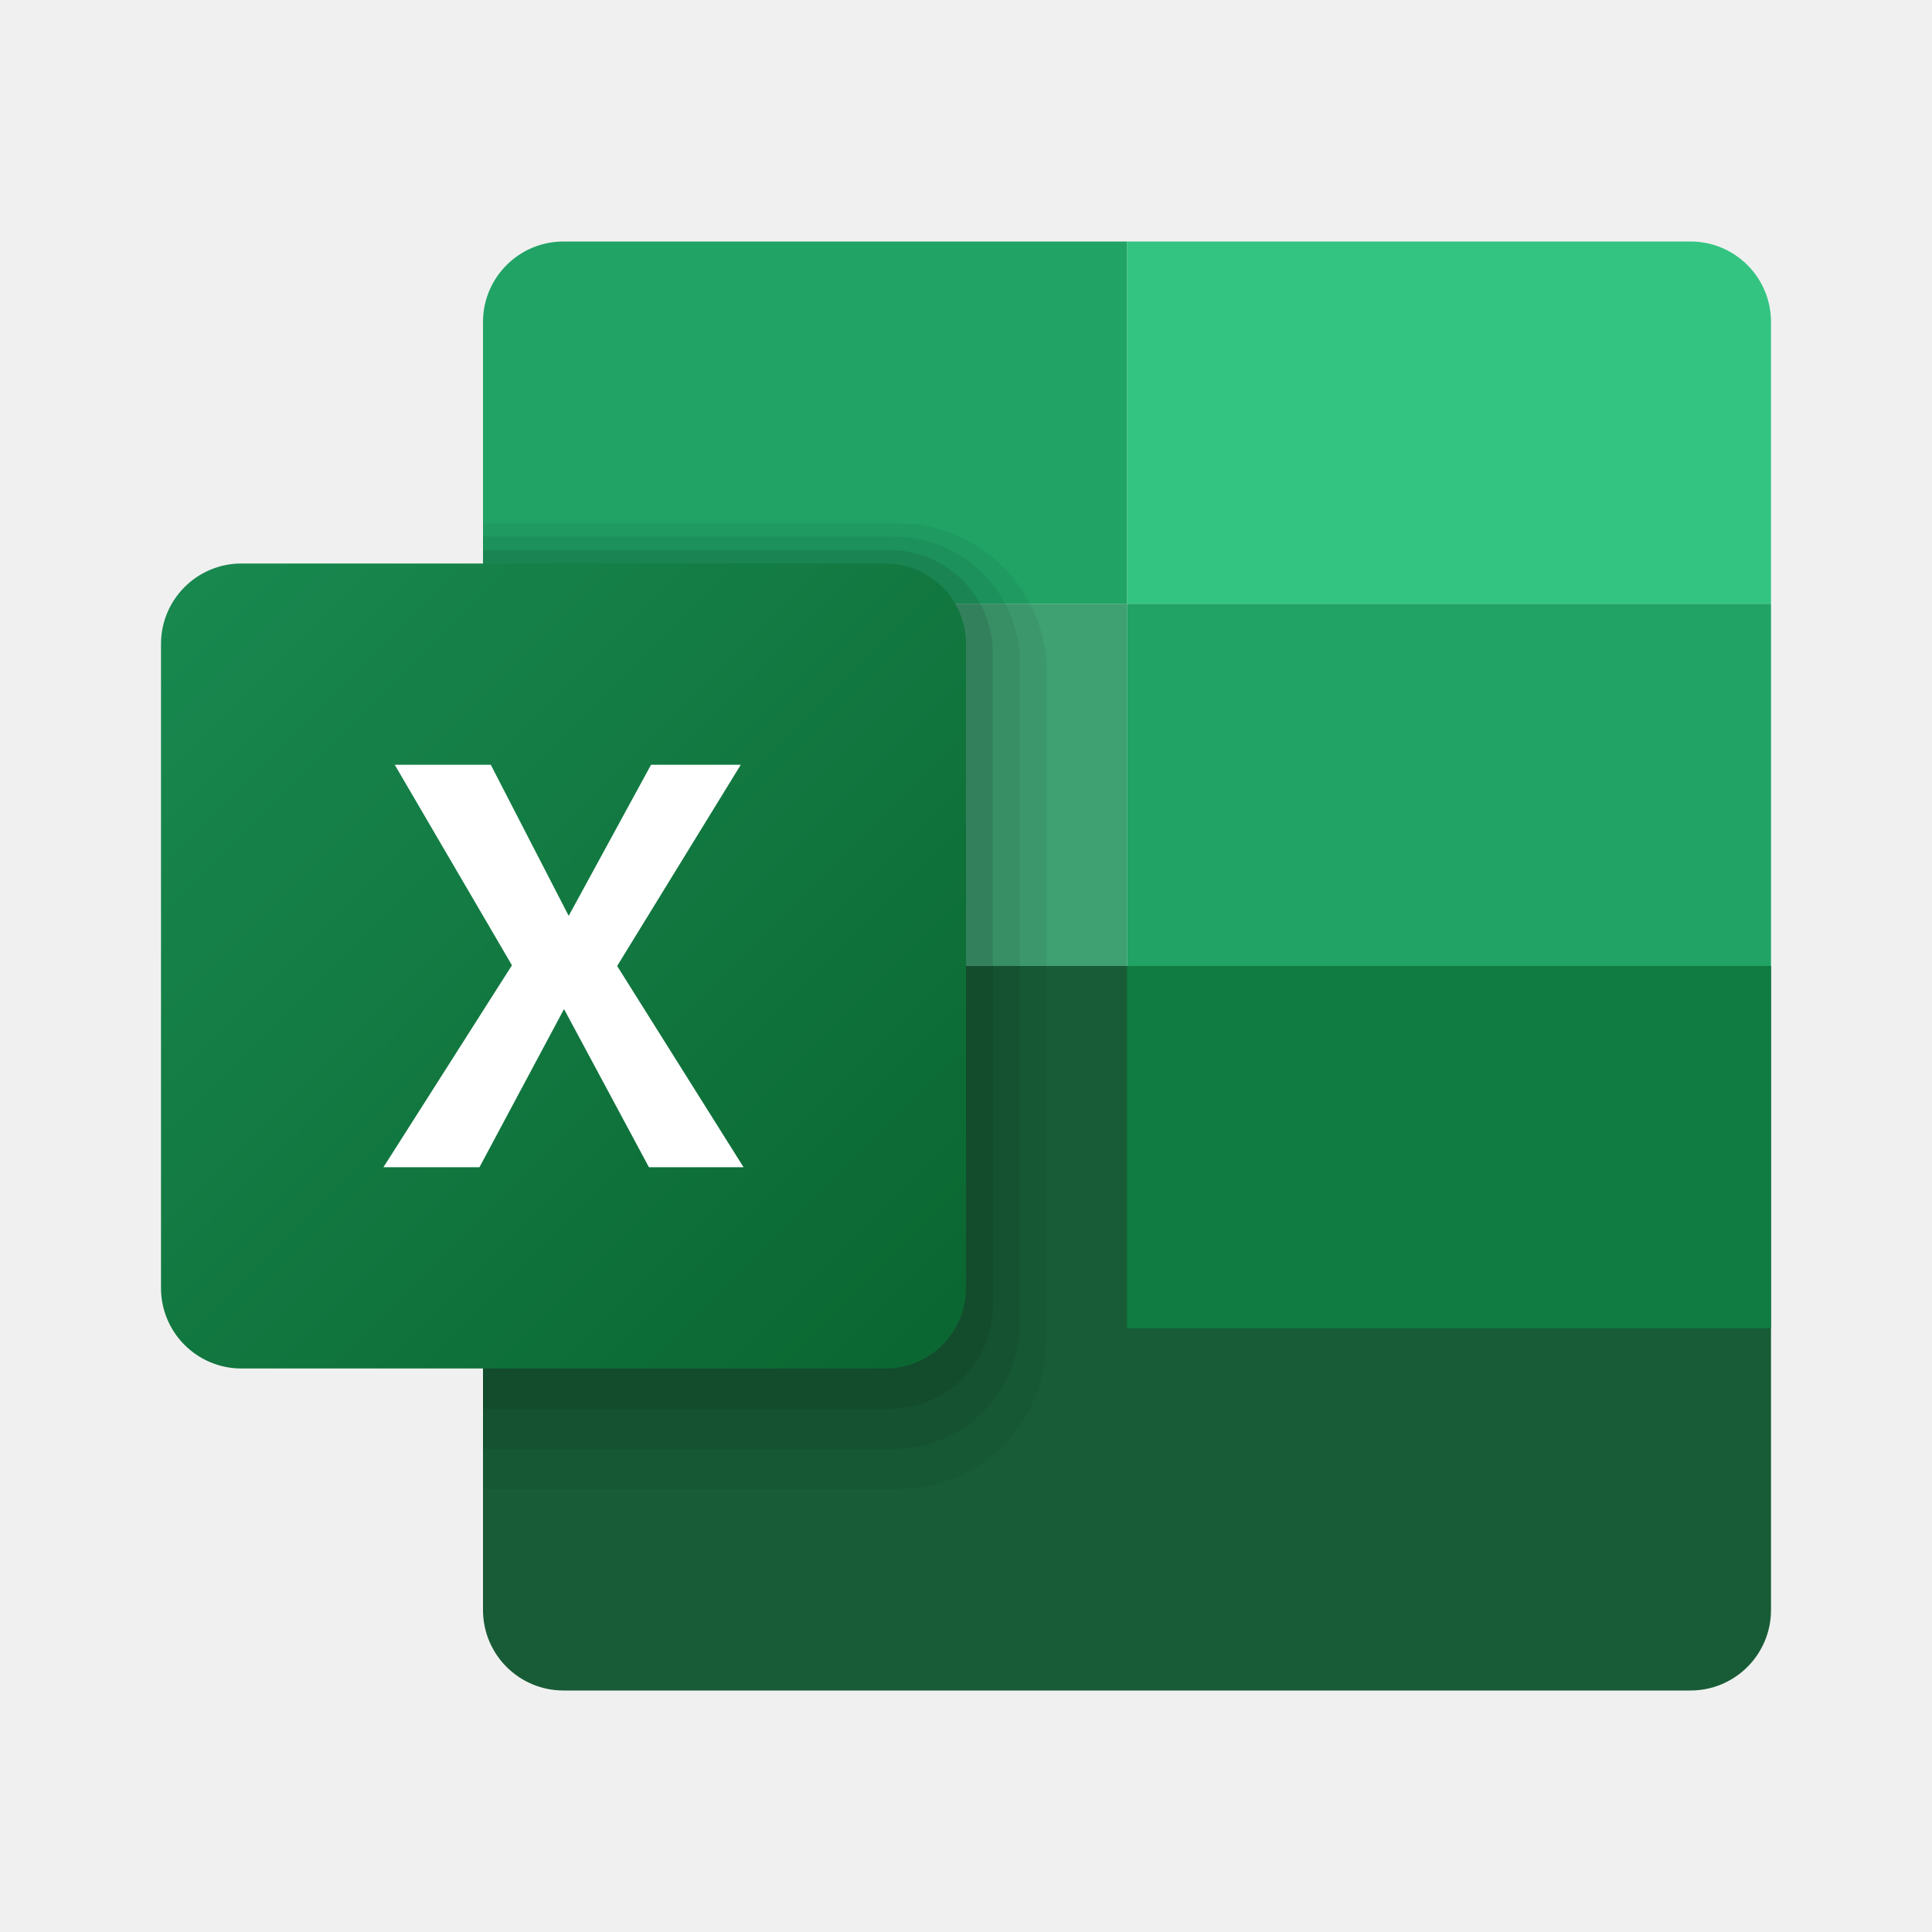
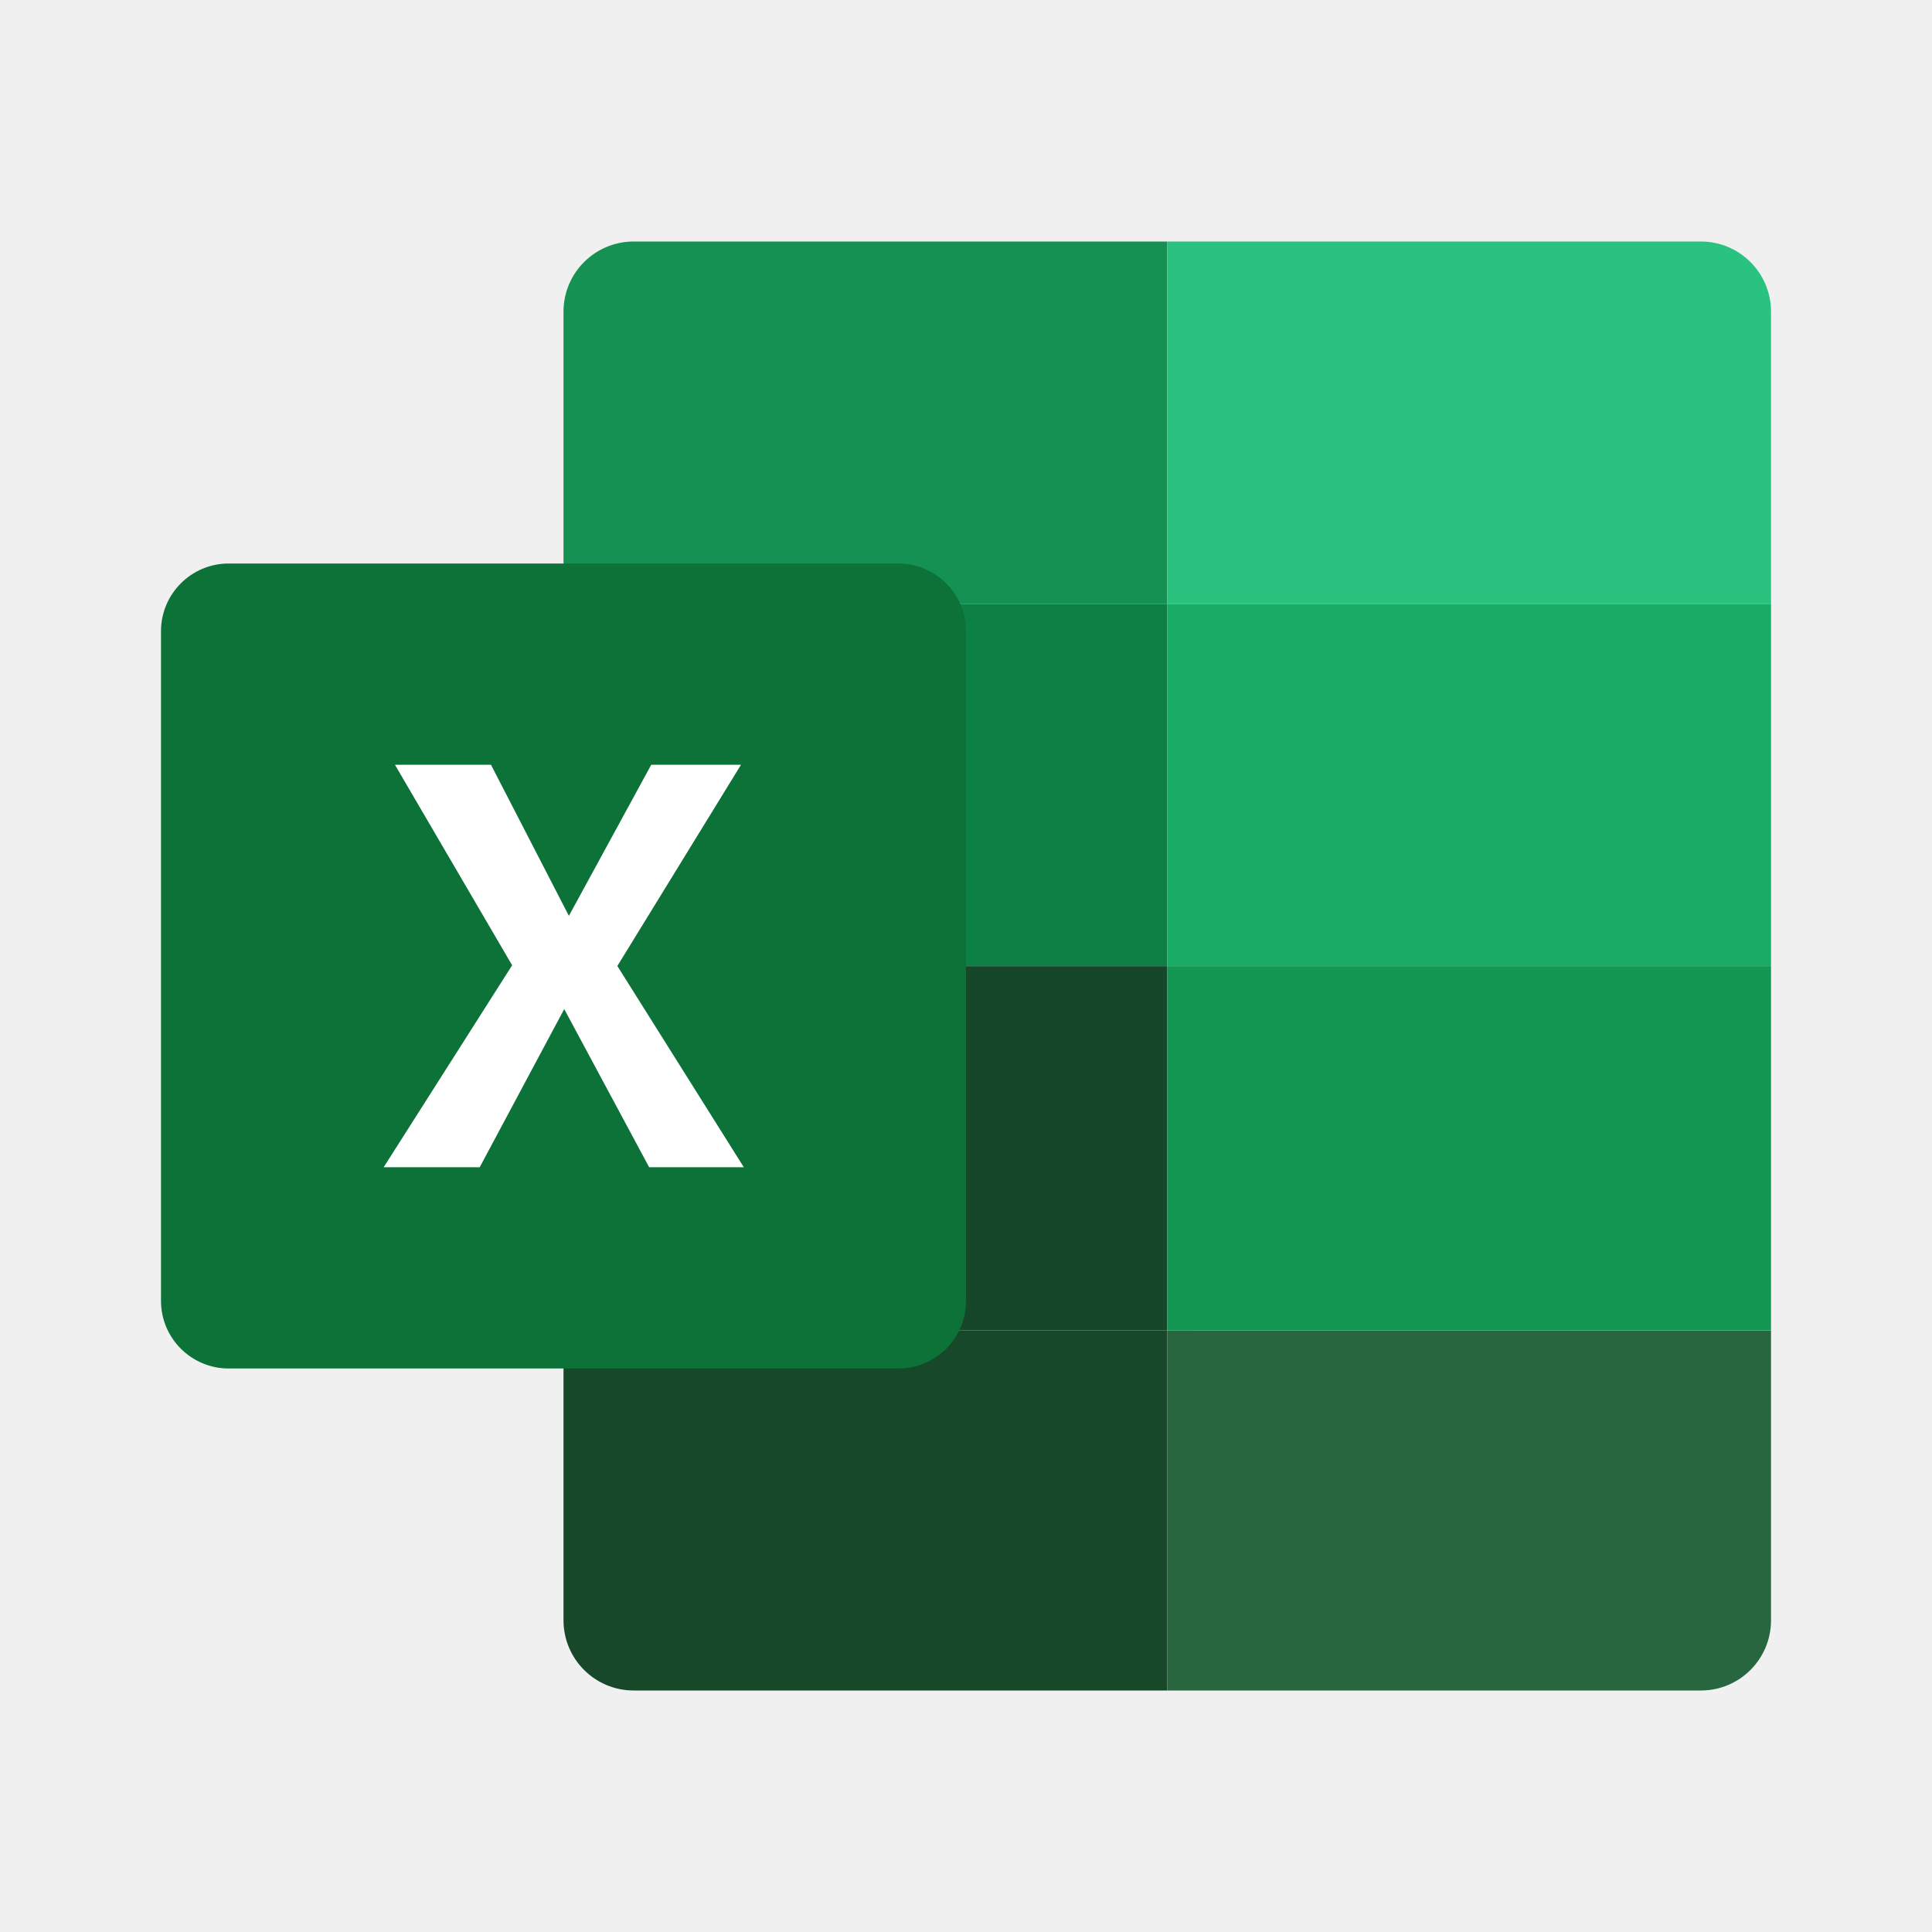
- <svg xmlns="http://www.w3.org/2000/svg" x="0px" y="0px" width="100" height="100" viewBox="0 0 48 48">
-   <rect width="16" height="9" x="28" y="15" fill="#21a366" />
-   <path fill="#185c37" d="M44,24H12v16c0,1.105,0.895,2,2,2h28c1.105,0,2-0.895,2-2V24z" />
-   <rect width="16" height="9" x="28" y="24" fill="#107c42" />
-   <rect width="16" height="9" x="12" y="15" fill="#3fa071" />
-   <path fill="#33c481" d="M42,6H28v9h16V8C44,6.895,43.105,6,42,6z" />
-   <path fill="#21a366" d="M14,6h14v9H12V8C12,6.895,12.895,6,14,6z" />
-   <path d="M22.319,13H12v24h10.319C24.352,37,26,35.352,26,33.319V16.681C26,14.648,24.352,13,22.319,13z" opacity=".05" />
-   <path d="M22.213,36H12V13.333h10.213c1.724,0,3.121,1.397,3.121,3.121v16.425 C25.333,34.603,23.936,36,22.213,36z" opacity=".07" />
-   <path d="M22.106,35H12V13.667h10.106c1.414,0,2.56,1.146,2.56,2.56V32.44C24.667,33.854,23.52,35,22.106,35z" opacity=".09" />
-   <linearGradient id="flEJnwg7q~uKUdkX0KCyBa_UECmBSgBOvPT_gr1" x1="4.725" x2="23.055" y1="14.725" y2="33.055" gradientUnits="userSpaceOnUse">
-     <stop offset="0" stop-color="#18884f" />
-     <stop offset="1" stop-color="#0b6731" />
-   </linearGradient>
-   <path fill="url(#flEJnwg7q~uKUdkX0KCyBa_UECmBSgBOvPT_gr1)" d="M22,34H6c-1.105,0-2-0.895-2-2V16c0-1.105,0.895-2,2-2h16c1.105,0,2,0.895,2,2v16 C24,33.105,23.105,34,22,34z" />
-   <path fill="#fff" d="M9.807,19h2.386l1.936,3.754L16.175,19h2.229l-3.071,5l3.141,5h-2.351l-2.11-3.93L11.912,29H9.526 l3.193-5.018L9.807,19z" />
+ <svg xmlns="http://www.w3.org/2000/svg" width="24" height="24" viewBox="0 0 24 24" fill="none">
+   <path d="M14.5 3H7.872C7.391 3 7 3.39 7 3.872V7.502H14.5V3Z" fill="#169154" />
+   <path d="M7 16.527V20.128C7 20.61 7.391 21 7.872 21H14.5V16.527H7Z" fill="#18482A" />
+   <path d="M7 7.502H14.5V12.003H7V7.502Z" fill="#0C8045" />
+   <path d="M7 12.002H14.5V16.527H7V12.002Z" fill="#17472A" />
+   <path d="M21.128 3H14.5V7.502H22V3.872C22 3.39 21.61 3 21.128 3Z" fill="#29C27F" />
+   <path d="M14.5 16.527V21H21.128C21.61 21 22 20.61 22 20.129V16.528L14.5 16.527Z" fill="#27663F" />
+   <path d="M14.5 7.502H22V12.003H14.5V7.502Z" fill="#19AC65" />
+   <path d="M14.5 12.002H22V16.527H14.5V12.002Z" fill="#129652" />
+   <path d="M11.159 17H2.841C2.377 17 2 16.624 2 16.16V7.841C2 7.377 2.377 7 2.841 7H11.159C11.623 7 12 7.377 12 7.841V16.16C12 16.624 11.623 17 11.159 17Z" fill="#0C7238" />
+   <path d="M4.906 9.5H6.099L7.067 11.377L8.09 9.5H9.205L7.669 12L9.24 14.5H8.064L7.009 12.535L5.959 14.5H4.766L6.362 11.991L4.906 9.5Z" fill="white" />
</svg>
